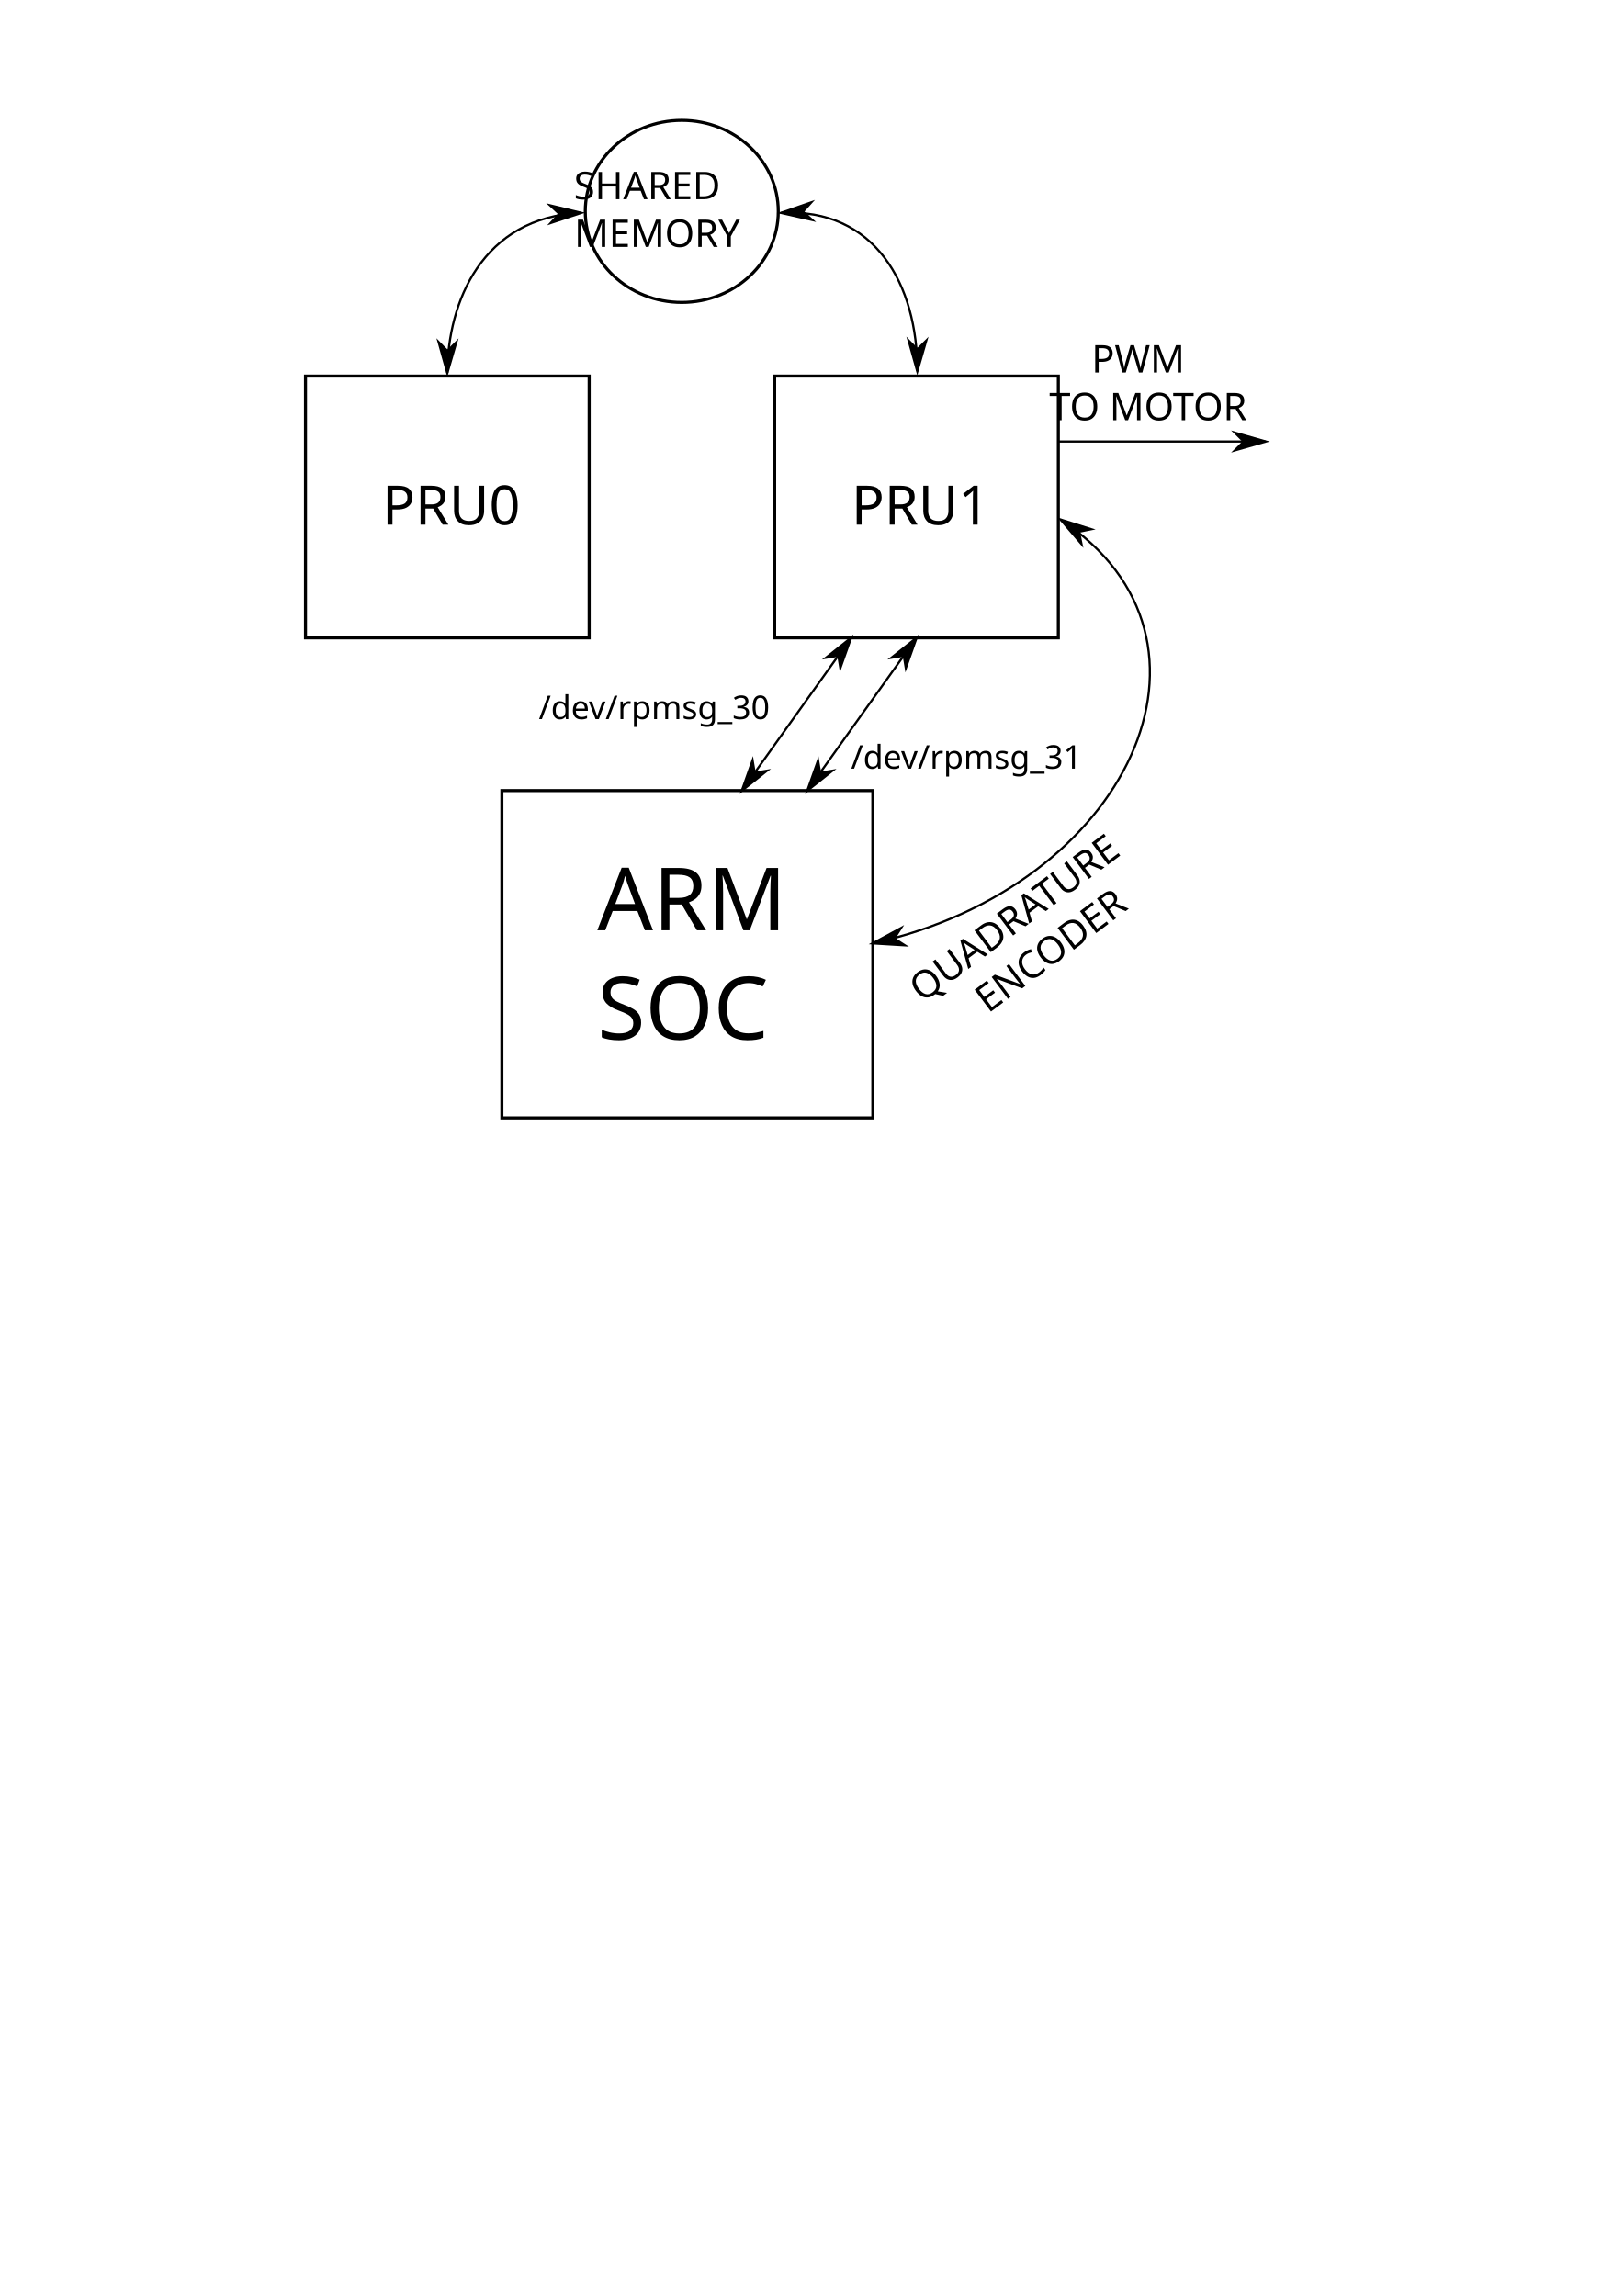
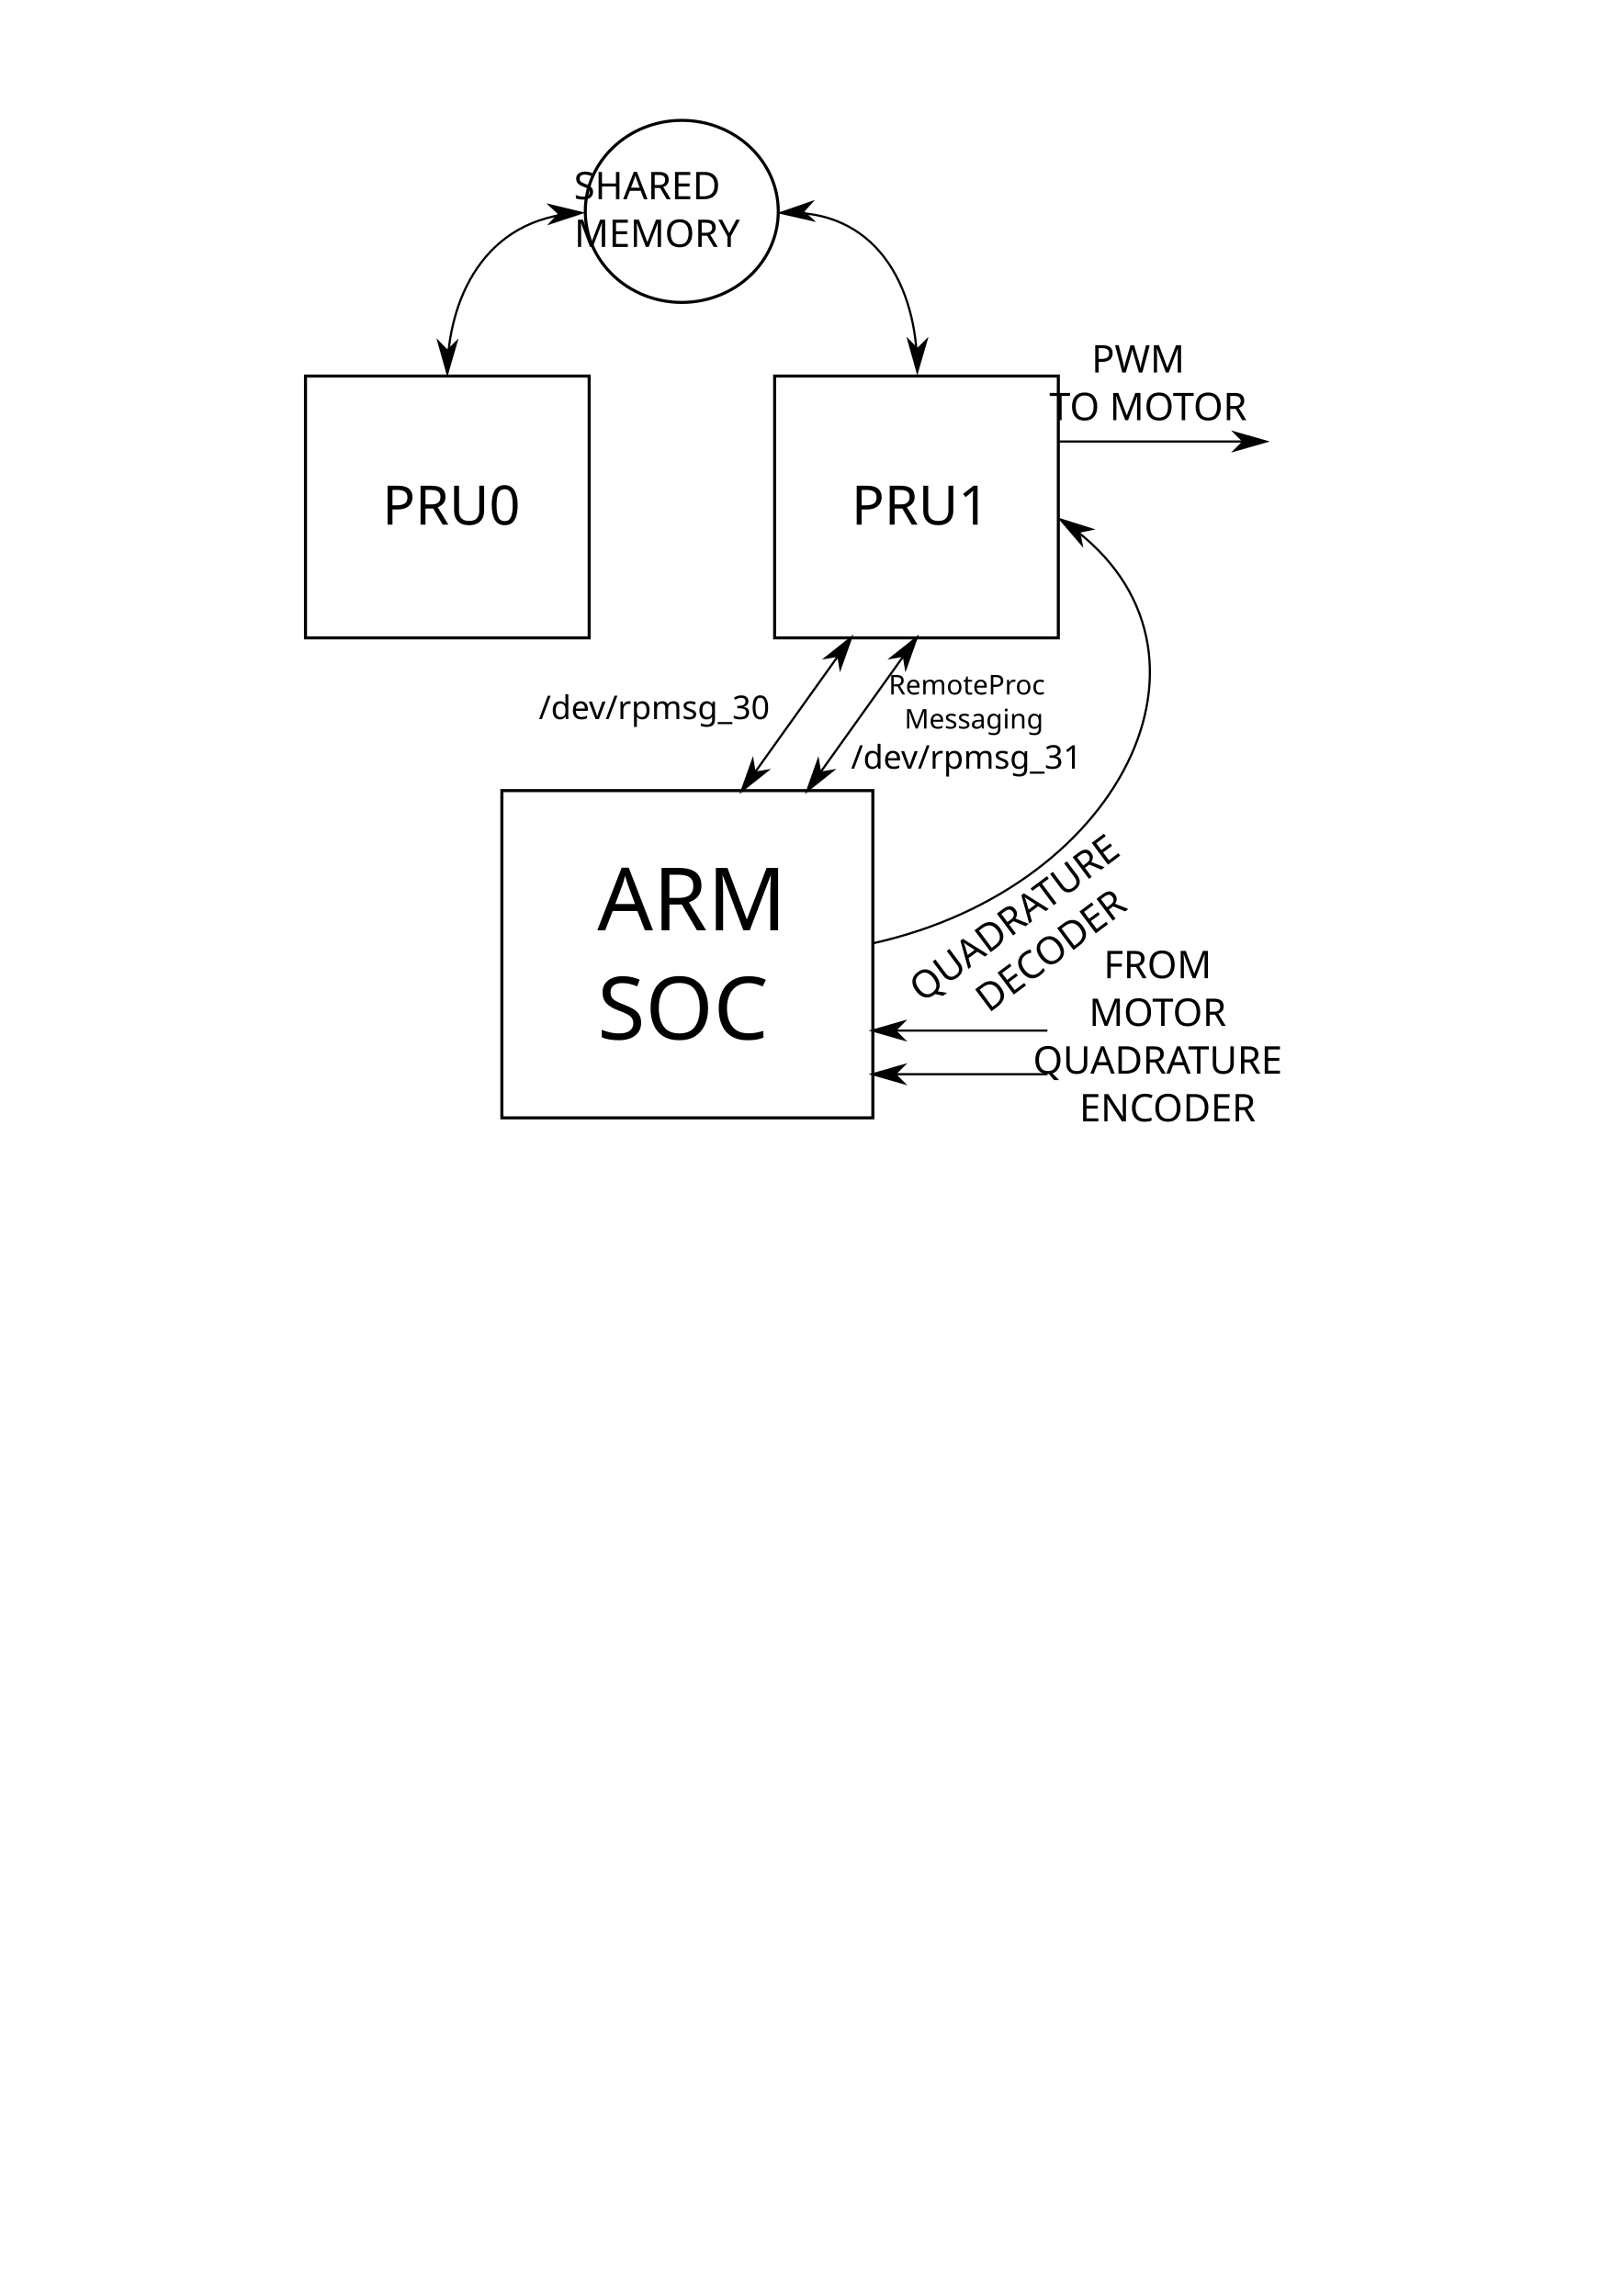
<svg xmlns="http://www.w3.org/2000/svg" width="210mm" height="297mm" viewBox="0 0 744.094 1052.362" id="svg2" version="1.1">
  <defs id="defs4">
+     <marker orient="auto" refY="0.0" refX="0.0" id="marker4408" style="overflow:visible;">
+       <path id="path4410" d="M 0.0,0.0 L 5.0,-5.0 L -12.5,0.0 L 5.0,5.0 L 0.0,0.0 z " style="fill-rule:evenodd;stroke:#000000;stroke-width:1pt;stroke-opacity:1;fill:#000000;fill-opacity:1" transform="scale(0.8) rotate(180) translate(12.5,0)" />
+     </marker>
+     <marker style="overflow:visible;" id="marker4306" refX="0.0" refY="0.0" orient="auto">
+       <path transform="scale(0.8) rotate(180) translate(12.5,0)" style="fill-rule:evenodd;stroke:#000000;stroke-width:1pt;stroke-opacity:1;fill:#000000;fill-opacity:1" d="M 0.0,0.0 L 5.0,-5.0 L -12.5,0.0 L 5.0,5.0 L 0.0,0.0 z " id="path4308" />
+     </marker>
    <marker style="overflow:visible;" id="marker12200" refX="0.0" refY="0.0" orient="auto">
      <path transform="scale(0.8) rotate(180) translate(12.5,0)" style="fill-rule:evenodd;stroke:#000000;stroke-width:1pt;stroke-opacity:1;fill:#000000;fill-opacity:1" d="M 0.0,0.0 L 5.0,-5.0 L -12.5,0.0 L 5.0,5.0 L 0.0,0.0 z " id="path12202" />
    </marker>
    <marker style="overflow:visible" id="marker11022" refX="0.0" refY="0.0" orient="auto">
      <path transform="scale(0.8) translate(12.5,0)" style="fill-rule:evenodd;stroke:#000000;stroke-width:1pt;stroke-opacity:1;fill:#000000;fill-opacity:1" d="M 0.0,0.0 L 5.0,-5.0 L -12.5,0.0 L 5.0,5.0 L 0.0,0.0 z " id="path11024" />
    </marker>
    <marker orient="auto" refY="0.0" refX="0.0" id="marker10418" style="overflow:visible;">
      <path id="path10420" d="M 0.0,0.0 L 5.0,-5.0 L -12.5,0.0 L 5.0,5.0 L 0.0,0.0 z " style="fill-rule:evenodd;stroke:#000000;stroke-width:1pt;stroke-opacity:1;fill:#000000;fill-opacity:1" transform="scale(0.8) rotate(180) translate(12.5,0)" />
    </marker>
    <marker style="overflow:visible;" id="marker10312" refX="0.0" refY="0.0" orient="auto">
      <path transform="scale(0.8) rotate(180) translate(12.5,0)" style="fill-rule:evenodd;stroke:#000000;stroke-width:1pt;stroke-opacity:1;fill:#000000;fill-opacity:1" d="M 0.0,0.0 L 5.0,-5.0 L -12.5,0.0 L 5.0,5.0 L 0.0,0.0 z " id="path10314" />
    </marker>
    <marker orient="auto" refY="0.0" refX="0.0" id="marker10236" style="overflow:visible">
      <path id="path10238" d="M 0.0,0.0 L 5.0,-5.0 L -12.5,0.0 L 5.0,5.0 L 0.0,0.0 z " style="fill-rule:evenodd;stroke:#000000;stroke-width:1pt;stroke-opacity:1;fill:#000000;fill-opacity:1" transform="scale(0.8) translate(12.5,0)" />
    </marker>
    <marker orient="auto" refY="0.0" refX="0.0" id="marker10166" style="overflow:visible;">
      <path id="path10168" d="M 0.0,0.0 L 5.0,-5.0 L -12.5,0.0 L 5.0,5.0 L 0.0,0.0 z " style="fill-rule:evenodd;stroke:#000000;stroke-width:1pt;stroke-opacity:1;fill:#000000;fill-opacity:1" transform="scale(0.8) rotate(180) translate(12.5,0)" />
    </marker>
    <marker style="overflow:visible" id="marker10102" refX="0.0" refY="0.0" orient="auto">
      <path transform="scale(0.8) translate(12.5,0)" style="fill-rule:evenodd;stroke:#000000;stroke-width:1pt;stroke-opacity:1;fill:#000000;fill-opacity:1" d="M 0.0,0.0 L 5.0,-5.0 L -12.5,0.0 L 5.0,5.0 L 0.0,0.0 z " id="path10104" />
    </marker>
    <marker orient="auto" refY="0.0" refX="0.0" id="marker4544" style="overflow:visible">
      <path id="path4546" d="M 0.0,0.0 L 5.0,-5.0 L -12.5,0.0 L 5.0,5.0 L 0.0,0.0 z " style="fill-rule:evenodd;stroke:#000000;stroke-width:1pt;stroke-opacity:1;fill:#000000;fill-opacity:1" transform="scale(0.8) translate(12.5,0)" />
    </marker>
    <marker style="overflow:visible" id="marker4504" refX="0.0" refY="0.0" orient="auto">
      <path transform="scale(0.8) translate(12.5,0)" style="fill-rule:evenodd;stroke:#000000;stroke-width:1pt;stroke-opacity:1;fill:#000000;fill-opacity:1" d="M 0.0,0.0 L 5.0,-5.0 L -12.5,0.0 L 5.0,5.0 L 0.0,0.0 z " id="path4506" />
    </marker>
    <marker style="overflow:visible;" id="marker4464" refX="0.0" refY="0.0" orient="auto">
      <path transform="scale(0.8) rotate(180) translate(12.5,0)" style="fill-rule:evenodd;stroke:#000000;stroke-width:1pt;stroke-opacity:1;fill:#000000;fill-opacity:1" d="M 0.0,0.0 L 5.0,-5.0 L -12.5,0.0 L 5.0,5.0 L 0.0,0.0 z " id="path4466" />
    </marker>
    <marker orient="auto" refY="0.0" refX="0.0" id="Arrow1Lstart" style="overflow:visible">
      <path id="path4150" d="M 0.0,0.0 L 5.0,-5.0 L -12.5,0.0 L 5.0,5.0 L 0.0,0.0 z " style="fill-rule:evenodd;stroke:#000000;stroke-width:1pt;stroke-opacity:1;fill:#000000;fill-opacity:1" transform="scale(0.8) translate(12.5,0)" />
    </marker>
    <marker orient="auto" refY="0.0" refX="0.0" id="Arrow1Lend" style="overflow:visible;">
      <path id="path4153" d="M 0.0,0.0 L 5.0,-5.0 L -12.5,0.0 L 5.0,5.0 L 0.0,0.0 z " style="fill-rule:evenodd;stroke:#000000;stroke-width:1pt;stroke-opacity:1;fill:#000000;fill-opacity:1" transform="scale(0.8) rotate(180) translate(12.5,0)" />
    </marker>
  </defs>
  <g id="layer1">
    <rect style="opacity:1;fill:none;stroke:#000000;stroke-width:1.4;stroke-miterlimit:4;stroke-dasharray:none;stroke-opacity:1" id="rect4138" width="130" height="120" x="140" y="172.362" />
    <text xml:space="preserve" style="font-style:normal;font-weight:normal;font-size:25px;line-height:125%;font-family:sans-serif;letter-spacing:0px;word-spacing:0px;fill:#000000;fill-opacity:1;stroke:none;stroke-width:1px;stroke-linecap:butt;stroke-linejoin:miter;stroke-opacity:1" x="175.184" y="240.475" id="text4140">
      <tspan id="tspan4142" x="175.184" y="240.475">PRU0</tspan>
    </text>
    <rect style="opacity:1;fill:none;stroke:#000000;stroke-width:1.4;stroke-miterlimit:4;stroke-dasharray:none;stroke-opacity:1" id="rect4138-6" width="130" height="120" x="355" y="172.362" />
    <text xml:space="preserve" style="font-style:normal;font-weight:normal;font-size:25px;line-height:125%;font-family:sans-serif;letter-spacing:0px;word-spacing:0px;fill:#000000;fill-opacity:1;stroke:none;stroke-width:1px;stroke-linecap:butt;stroke-linejoin:miter;stroke-opacity:1" x="390.184" y="240.475" id="text4140-4">
      <tspan id="tspan4142-3" x="390.184" y="240.475">PRU1</tspan>
    </text>
    <ellipse style="opacity:1;fill:none;stroke:#000000;stroke-width:1.4;stroke-miterlimit:4;stroke-dasharray:none;stroke-opacity:1" id="path4140" cx="312.44" cy="96.893" rx="44.219" ry="41.719" />
    <path style="fill:none;fill-rule:evenodd;stroke:#000000;stroke-width:1px;stroke-linecap:butt;stroke-linejoin:miter;stroke-opacity:1;marker-start:url(#marker4544);marker-end:url(#marker4464)" d="m 205,170.889 c 0.154,-32.298 15.999,-71.453 61.318,-73.314" id="path4142" />
    <path style="fill:none;fill-rule:evenodd;stroke:#000000;stroke-width:1px;stroke-linecap:butt;stroke-linejoin:miter;stroke-opacity:1;marker-start:url(#Arrow1Lstart);marker-end:url(#Arrow1Lend)" d="M 420.368,170.153 C 420.541,130.429 400.878,95.179 357.946,97.575" id="path4144" />
    <text xml:space="preserve" style="font-style:normal;font-weight:normal;font-size:17.5px;line-height:125%;font-family:sans-serif;letter-spacing:0px;word-spacing:0px;fill:#000000;fill-opacity:1;stroke:none;stroke-width:1px;stroke-linecap:butt;stroke-linejoin:miter;stroke-opacity:1" x="312.502" y="91.318" id="text4608">
      <tspan id="tspan4610" x="312.502" y="91.318" style="text-align:center;text-anchor:middle">SHARED</tspan>
      <tspan x="312.502" y="113.193" id="tspan4612" style="text-align:center;text-anchor:middle">MEMORY</tspan>
    </text>
    <rect style="opacity:1;fill:none;stroke:#000000;stroke-width:1.4;stroke-miterlimit:4;stroke-dasharray:none;stroke-opacity:1" id="rect10086" width="170" height="150" x="230" y="362.362" />
    <text xml:space="preserve" style="font-style:normal;font-weight:normal;font-size:25px;line-height:125%;font-family:sans-serif;letter-spacing:0px;word-spacing:0px;fill:#000000;fill-opacity:1;stroke:none;stroke-width:1px;stroke-linecap:butt;stroke-linejoin:miter;stroke-opacity:1" x="273.729" y="426.38" id="text10088">
      <tspan id="tspan10090" x="273.729" y="426.38" style="font-size:40px">ARM</tspan>
      <tspan x="273.729" y="476.38" style="font-size:40px" id="tspan4259">SOC</tspan>
    </text>
    <path style="fill:none;fill-rule:evenodd;stroke:#000000;stroke-width:1px;stroke-linecap:butt;stroke-linejoin:miter;stroke-opacity:1;marker-start:url(#marker10236);marker-end:url(#marker10312)" d="m 340,362.362 c 50,-70 50,-70 50,-70" id="path10092" />
    <path style="fill:none;fill-rule:evenodd;stroke:#000000;stroke-width:1px;stroke-linecap:butt;stroke-linejoin:miter;stroke-opacity:1;marker-start:url(#marker10102);marker-end:url(#marker10166)" d="m 370,362.362 c 50,-70 50,-70 50,-70" id="path10094" />
    <text xml:space="preserve" style="font-style:normal;font-weight:normal;font-size:25px;line-height:125%;font-family:sans-serif;letter-spacing:0px;word-spacing:0px;fill:#000000;fill-opacity:1;stroke:none;stroke-width:1px;stroke-linecap:butt;stroke-linejoin:miter;stroke-opacity:1" x="246.902" y="329.589" id="text10388">
      <tspan id="tspan10390" x="246.902" y="329.589" style="font-size:15px">/dev/rpmsg_30</tspan>
    </text>
    <text xml:space="preserve" style="font-style:normal;font-weight:normal;font-size:25px;line-height:125%;font-family:sans-serif;letter-spacing:0px;word-spacing:0px;fill:#000000;fill-opacity:1;stroke:none;stroke-width:1px;stroke-linecap:butt;stroke-linejoin:miter;stroke-opacity:1" x="389.973" y="352.315" id="text10388-6">
      <tspan id="tspan10390-4" x="389.973" y="352.315" style="font-size:15px">/dev/rpmsg_31</tspan>
    </text>
-     <path style="fill:none;fill-rule:evenodd;stroke:#000000;stroke-width:1px;stroke-linecap:butt;stroke-linejoin:miter;stroke-opacity:1;marker-start:url(#marker11022);marker-end:url(#marker10418)" d="M 400,432.362 C 517.139,406.416 569.691,293.391 486.082,238.176" id="path10410" />
+     <path style="fill:none;fill-rule:evenodd;stroke:#000000;stroke-width:1px;stroke-linecap:butt;stroke-linejoin:miter;stroke-opacity:1;marker-start:;marker-end:url(#marker10418)" d="M 400,432.362 C 517.139,406.416 569.691,293.391 486.082,238.176" id="path10410" />
    <text xml:space="preserve" style="font-style:normal;font-weight:normal;font-size:17.5px;line-height:125%;font-family:sans-serif;letter-spacing:0px;word-spacing:0px;fill:#000000;fill-opacity:1;stroke:none;stroke-width:1px;stroke-linecap:butt;stroke-linejoin:miter;stroke-opacity:1" x="136.758" y="621.315" id="text11116" transform="matrix(0.8014484,-0.598064,0.598064,0.8014484,0,0)">
      <tspan id="tspan11118" x="136.758" y="621.315" style="text-align:center;text-anchor:middle">QUADRATURE</tspan>
-       <tspan x="136.758" y="643.19" id="tspan11120" style="text-align:center;text-anchor:middle">ENCODER</tspan>
+       <tspan x="136.758" y="643.19" id="tspan11120" style="text-align:center;text-anchor:middle">DECODER</tspan>
    </text>
    <path style="fill:none;fill-rule:evenodd;stroke:#000000;stroke-width:1px;stroke-linecap:butt;stroke-linejoin:miter;stroke-opacity:1;marker-end:url(#marker12200)" d="m 485,202.362 95,0" id="path12192" />
    <text xml:space="preserve" style="font-style:normal;font-weight:normal;font-size:17.5px;line-height:125%;font-family:sans-serif;letter-spacing:0px;word-spacing:0px;fill:#000000;fill-opacity:1;stroke:none;stroke-width:1px;stroke-linecap:butt;stroke-linejoin:miter;stroke-opacity:1" x="537.505" y="170.721" id="text12288">
      <tspan id="tspan12290" x="537.505" y="170.721" style="text-align:center;text-anchor:middle">PWM</tspan>
      <tspan x="537.505" y="192.596" id="tspan12292" style="text-align:center;text-anchor:middle">TO MOTOR</tspan>
    </text>
+     <path style="fill:none;fill-rule:evenodd;stroke:#000000;stroke-width:1px;stroke-linecap:butt;stroke-linejoin:miter;stroke-opacity:1;marker-end:url(#marker4306)" d="m 480,472.362 -80,0" id="path4298" />
+     <path style="fill:none;fill-rule:evenodd;stroke:#000000;stroke-width:1px;stroke-linecap:butt;stroke-linejoin:miter;stroke-opacity:1;marker-end:url(#marker4408)" d="m 480,492.362 -80,0" id="path4400" />
+     <text xml:space="preserve" style="font-style:normal;font-weight:normal;font-size:17.5px;line-height:125%;font-family:sans-serif;letter-spacing:0px;word-spacing:0px;fill:#000000;fill-opacity:1;stroke:none;stroke-width:1px;stroke-linecap:butt;stroke-linejoin:miter;stroke-opacity:1" x="580" y="482.362" id="text4508">
+       <tspan id="tspan4510" x="580" y="482.362" />
+     </text>
+     <text xml:space="preserve" style="font-style:normal;font-weight:normal;font-size:17.5px;line-height:125%;font-family:sans-serif;letter-spacing:0px;word-spacing:0px;fill:#000000;fill-opacity:1;stroke:none;stroke-width:1px;stroke-linecap:butt;stroke-linejoin:miter;stroke-opacity:1" x="546.427" y="448.35" id="text4512">
+       <tspan id="tspan4514" x="546.427" y="448.35" style="text-align:center;text-anchor:middle">FROM</tspan>
+       <tspan x="546.427" y="470.225" id="tspan4516" style="text-align:center;text-anchor:middle">MOTOR</tspan>
+       <tspan x="546.427" y="492.1" id="tspan4518" style="text-align:center;text-anchor:middle">QUADRATURE</tspan>
+       <tspan x="546.427" y="513.975" id="tspan4520" style="text-align:center;text-anchor:middle">ENCODER</tspan>
+     </text>
+     <text xml:space="preserve" style="font-style:normal;font-weight:normal;font-size:12.5px;line-height:125%;font-family:sans-serif;letter-spacing:0px;word-spacing:0px;fill:#000000;fill-opacity:1;stroke:none;stroke-width:1px;stroke-linecap:butt;stroke-linejoin:miter;stroke-opacity:1" x="454.431" y="318.309" id="text5117">
+       <tspan id="tspan5119" x="454.431" y="318.309" style="text-align:center;text-anchor:middle">RemoteProc</tspan>
+       <tspan x="454.431" y="333.934" id="tspan5125" style="text-align:center;text-anchor:middle">Messaging</tspan>
+     </text>
  </g>
</svg>
